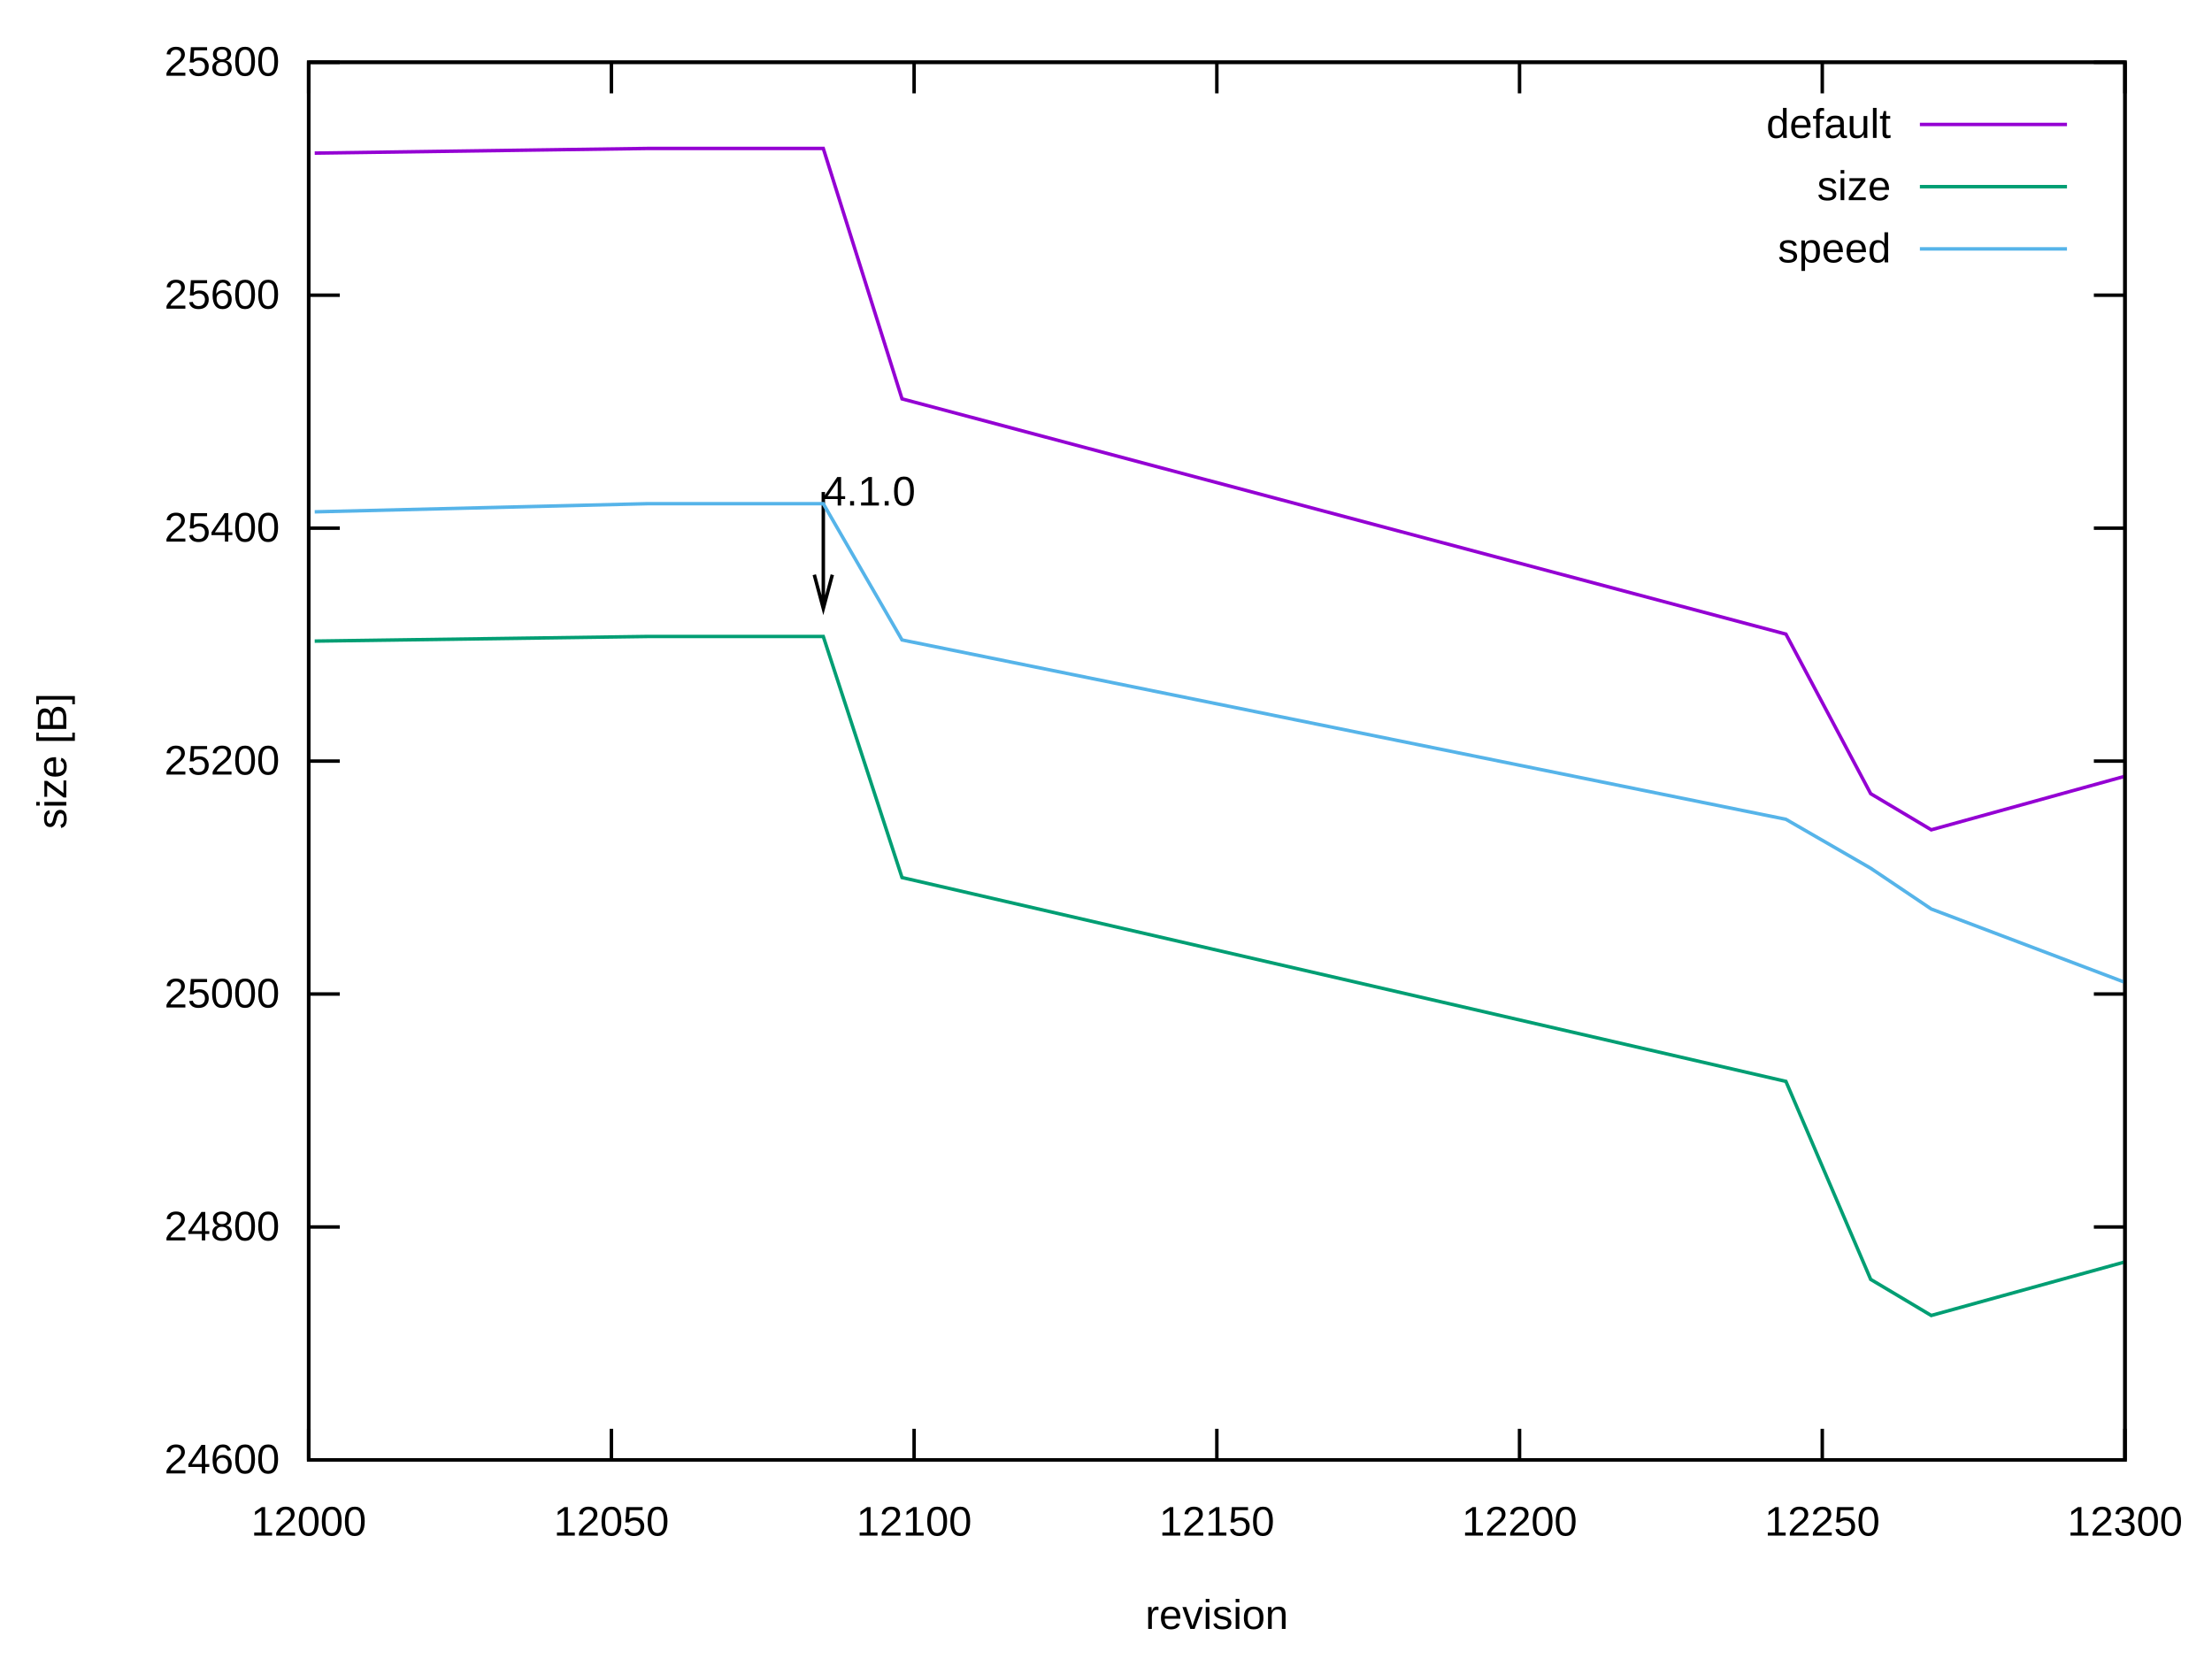
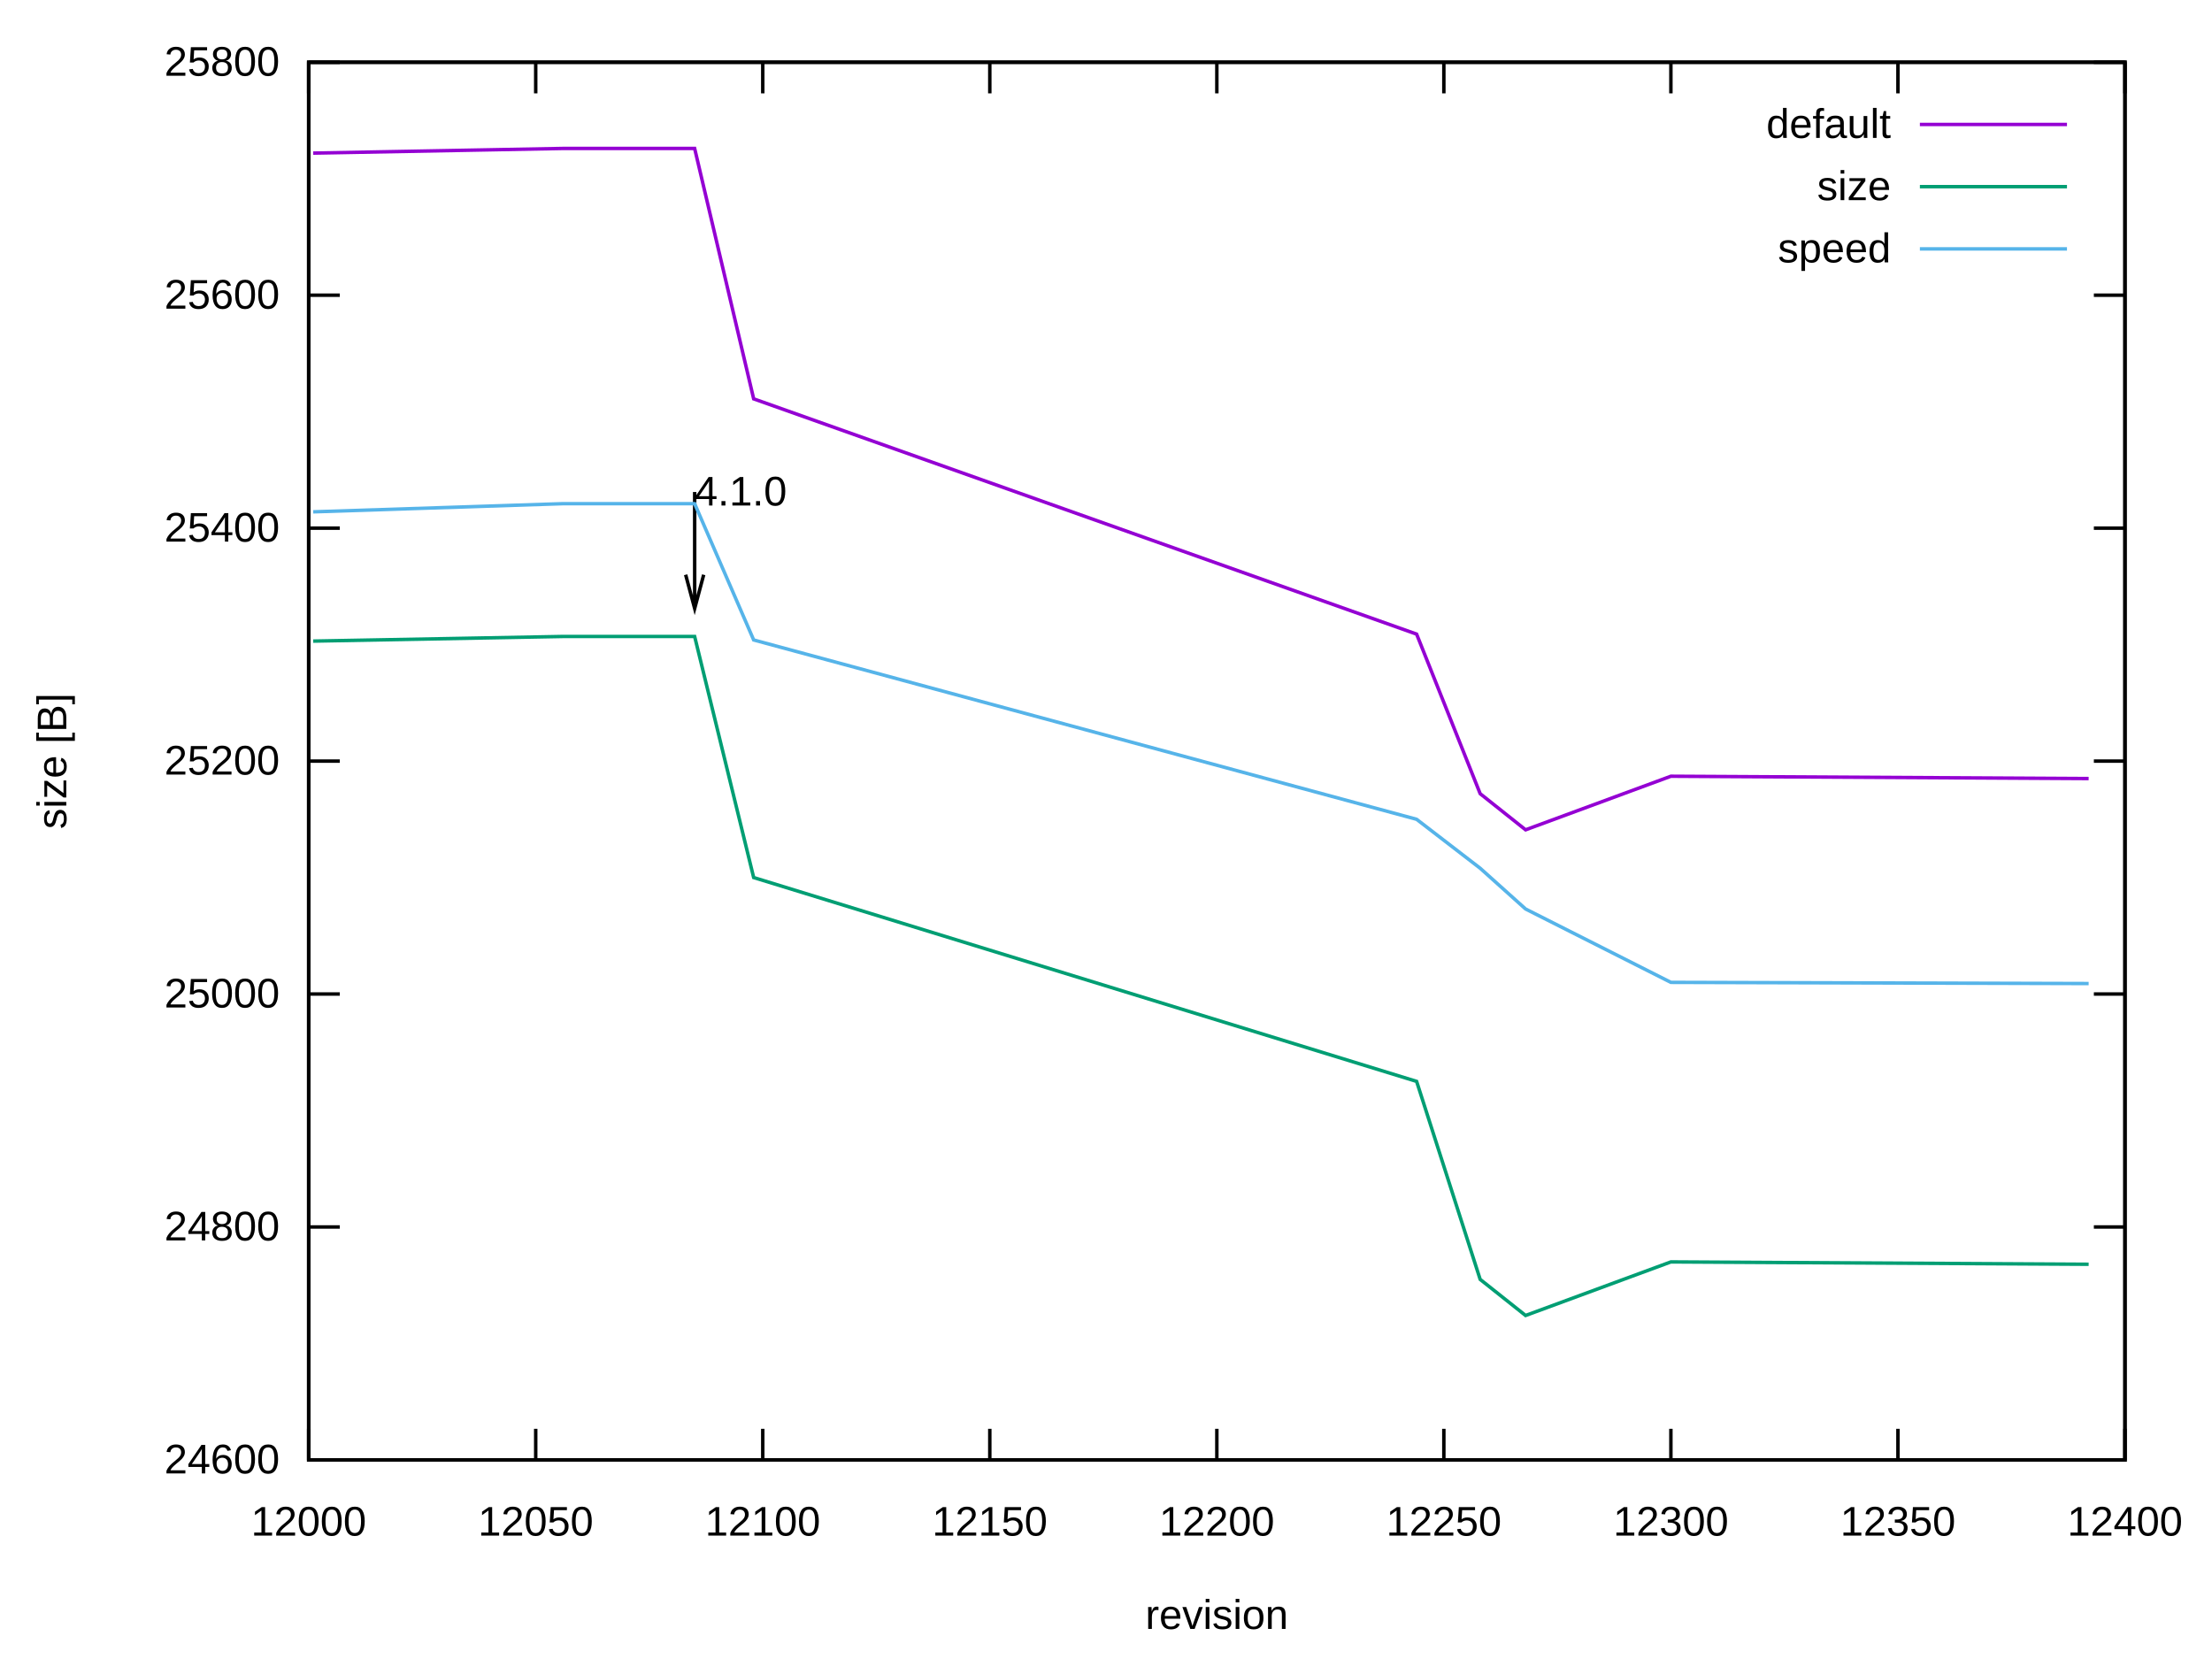
<svg xmlns="http://www.w3.org/2000/svg" xmlns:xlink="http://www.w3.org/1999/xlink" width="640" height="480" viewBox="0 0 640 480">
  <g id="gnuplot_canvas">
    <rect x="0" y="0" width="640" height="480" fill="none" />
    <defs>
      <circle id="gpDot" r="0.5" stroke-width="0.5" stroke="currentColor" />
      <path id="gpPt0" stroke-width="0.222" stroke="currentColor" d="M-1,0 h2 M0,-1 v2" />
      <path id="gpPt1" stroke-width="0.222" stroke="currentColor" d="M-1,-1 L1,1 M1,-1 L-1,1" />
      <path id="gpPt2" stroke-width="0.222" stroke="currentColor" d="M-1,0 L1,0 M0,-1 L0,1 M-1,-1 L1,1 M-1,1 L1,-1" />
      <rect id="gpPt3" stroke-width="0.222" stroke="currentColor" x="-1" y="-1" width="2" height="2" />
      <rect id="gpPt4" stroke-width="0.222" stroke="currentColor" fill="currentColor" x="-1" y="-1" width="2" height="2" />
      <circle id="gpPt5" stroke-width="0.222" stroke="currentColor" cx="0" cy="0" r="1" />
      <use xlink:href="#gpPt5" id="gpPt6" fill="currentColor" stroke="none" />
      <path id="gpPt7" stroke-width="0.222" stroke="currentColor" d="M0,-1.33 L-1.33,0.67 L1.33,0.67 z" />
      <use xlink:href="#gpPt7" id="gpPt8" fill="currentColor" stroke="none" />
      <use xlink:href="#gpPt7" id="gpPt9" stroke="currentColor" transform="rotate(180)" />
      <use xlink:href="#gpPt9" id="gpPt10" fill="currentColor" stroke="none" />
      <use xlink:href="#gpPt3" id="gpPt11" stroke="currentColor" transform="rotate(45)" />
      <use xlink:href="#gpPt11" id="gpPt12" fill="currentColor" stroke="none" />
      <path id="gpPt13" stroke-width="0.222" stroke="currentColor" d="M0,1.330 L1.265,0.411 L0.782,-1.067 L-0.782,-1.076 L-1.265,0.411 z" />
      <use xlink:href="#gpPt13" id="gpPt14" fill="currentColor" stroke="none" />
      <filter id="textbox" filterUnits="objectBoundingBox" x="0" y="0" height="1" width="1">
        <feFlood flood-color="white" flood-opacity="1" result="bgnd" />
        <feComposite in="SourceGraphic" in2="bgnd" operator="atop" />
      </filter>
      <filter id="greybox" filterUnits="objectBoundingBox" x="0" y="0" height="1" width="1">
        <feFlood flood-color="lightgrey" flood-opacity="1" result="grey" />
        <feComposite in="SourceGraphic" in2="grey" operator="atop" />
      </filter>
    </defs>
    <g fill="none" color="white" stroke="currentColor" stroke-width="1.00" stroke-linecap="butt" stroke-linejoin="miter">
</g>
    <g fill="none" color="black" stroke="currentColor" stroke-width="1.00" stroke-linecap="butt" stroke-linejoin="miter">
      <path stroke="black" d="M89.31,422.40 L98.31,422.40 M614.82,422.40 L605.82,422.40  " />
      <g transform="translate(80.92,426.30)" stroke="none" fill="black" font-family="Arial" font-size="12.00" text-anchor="end">
        <text>
          <tspan font-family="Arial"> 24600</tspan>
        </text>
      </g>
    </g>
    <g fill="none" color="black" stroke="currentColor" stroke-width="1.00" stroke-linecap="butt" stroke-linejoin="miter">
      <path stroke="black" d="M89.31,355.00 L98.31,355.00 M614.82,355.00 L605.82,355.00  " />
      <g transform="translate(80.92,358.90)" stroke="none" fill="black" font-family="Arial" font-size="12.00" text-anchor="end">
        <text>
          <tspan font-family="Arial"> 24800</tspan>
        </text>
      </g>
    </g>
    <g fill="none" color="black" stroke="currentColor" stroke-width="1.00" stroke-linecap="butt" stroke-linejoin="miter">
      <path stroke="black" d="M89.31,287.60 L98.31,287.60 M614.82,287.60 L605.82,287.60  " />
      <g transform="translate(80.92,291.50)" stroke="none" fill="black" font-family="Arial" font-size="12.00" text-anchor="end">
        <text>
          <tspan font-family="Arial"> 25000</tspan>
        </text>
      </g>
    </g>
    <g fill="none" color="black" stroke="currentColor" stroke-width="1.00" stroke-linecap="butt" stroke-linejoin="miter">
      <path stroke="black" d="M89.31,220.21 L98.31,220.21 M614.82,220.21 L605.82,220.21  " />
      <g transform="translate(80.92,224.11)" stroke="none" fill="black" font-family="Arial" font-size="12.00" text-anchor="end">
        <text>
          <tspan font-family="Arial"> 25200</tspan>
        </text>
      </g>
    </g>
    <g fill="none" color="black" stroke="currentColor" stroke-width="1.00" stroke-linecap="butt" stroke-linejoin="miter">
      <path stroke="black" d="M89.31,152.81 L98.31,152.81 M614.82,152.81 L605.82,152.81  " />
      <g transform="translate(80.92,156.71)" stroke="none" fill="black" font-family="Arial" font-size="12.00" text-anchor="end">
        <text>
          <tspan font-family="Arial"> 25400</tspan>
        </text>
      </g>
    </g>
    <g fill="none" color="black" stroke="currentColor" stroke-width="1.00" stroke-linecap="butt" stroke-linejoin="miter">
      <path stroke="black" d="M89.31,85.41 L98.31,85.41 M614.82,85.41 L605.82,85.41  " />
      <g transform="translate(80.92,89.31)" stroke="none" fill="black" font-family="Arial" font-size="12.00" text-anchor="end">
        <text>
          <tspan font-family="Arial"> 25600</tspan>
        </text>
      </g>
    </g>
    <g fill="none" color="black" stroke="currentColor" stroke-width="1.00" stroke-linecap="butt" stroke-linejoin="miter">
      <path stroke="black" d="M89.31,18.01 L98.31,18.01 M614.82,18.01 L605.82,18.01  " />
      <g transform="translate(80.92,21.91)" stroke="none" fill="black" font-family="Arial" font-size="12.00" text-anchor="end">
        <text>
          <tspan font-family="Arial"> 25800</tspan>
        </text>
      </g>
    </g>
    <g fill="none" color="black" stroke="currentColor" stroke-width="1.00" stroke-linecap="butt" stroke-linejoin="miter">
      <path stroke="black" d="M89.31,422.40 L89.31,413.40 M89.31,18.01 L89.31,27.01  " />
      <g transform="translate(89.31,444.30)" stroke="none" fill="black" font-family="Arial" font-size="12.00" text-anchor="middle">
        <text>
          <tspan font-family="Arial"> 12000</tspan>
        </text>
      </g>
    </g>
    <g fill="none" color="black" stroke="currentColor" stroke-width="1.00" stroke-linecap="butt" stroke-linejoin="miter">
-       <path stroke="black" d="M176.90,422.40 L176.90,413.40 M176.90,18.01 L176.90,27.01  " />
-       <g transform="translate(176.90,444.30)" stroke="none" fill="black" font-family="Arial" font-size="12.00" text-anchor="middle">
+       <path stroke="black" d="M155.00,422.40 L155.00,413.40 M155.00,18.01 L155.00,27.01  " />
+       <g transform="translate(155.00,444.30)" stroke="none" fill="black" font-family="Arial" font-size="12.00" text-anchor="middle">
        <text>
          <tspan font-family="Arial"> 12050</tspan>
        </text>
      </g>
    </g>
    <g fill="none" color="black" stroke="currentColor" stroke-width="1.00" stroke-linecap="butt" stroke-linejoin="miter">
-       <path stroke="black" d="M264.48,422.40 L264.48,413.40 M264.48,18.01 L264.48,27.01  " />
-       <g transform="translate(264.48,444.30)" stroke="none" fill="black" font-family="Arial" font-size="12.00" text-anchor="middle">
+       <path stroke="black" d="M220.69,422.40 L220.69,413.40 M220.69,18.01 L220.69,27.01  " />
+       <g transform="translate(220.69,444.30)" stroke="none" fill="black" font-family="Arial" font-size="12.00" text-anchor="middle">
        <text>
          <tspan font-family="Arial"> 12100</tspan>
+         </text>
+       </g>
+     </g>
+     <g fill="none" color="black" stroke="currentColor" stroke-width="1.00" stroke-linecap="butt" stroke-linejoin="miter">
+       <path stroke="black" d="M286.38,422.40 L286.38,413.40 M286.38,18.01 L286.38,27.01  " />
+       <g transform="translate(286.38,444.30)" stroke="none" fill="black" font-family="Arial" font-size="12.00" text-anchor="middle">
+         <text>
+           <tspan font-family="Arial"> 12150</tspan>
        </text>
      </g>
    </g>
    <g fill="none" color="black" stroke="currentColor" stroke-width="1.00" stroke-linecap="butt" stroke-linejoin="miter">
      <path stroke="black" d="M352.07,422.40 L352.07,413.40 M352.07,18.01 L352.07,27.01  " />
      <g transform="translate(352.07,444.30)" stroke="none" fill="black" font-family="Arial" font-size="12.00" text-anchor="middle">
        <text>
-           <tspan font-family="Arial"> 12150</tspan>
-         </text>
-       </g>
-     </g>
-     <g fill="none" color="black" stroke="currentColor" stroke-width="1.00" stroke-linecap="butt" stroke-linejoin="miter">
-       <path stroke="black" d="M439.65,422.40 L439.65,413.40 M439.65,18.01 L439.65,27.01  " />
-       <g transform="translate(439.65,444.30)" stroke="none" fill="black" font-family="Arial" font-size="12.00" text-anchor="middle">
-         <text>
          <tspan font-family="Arial"> 12200</tspan>
        </text>
      </g>
    </g>
    <g fill="none" color="black" stroke="currentColor" stroke-width="1.00" stroke-linecap="butt" stroke-linejoin="miter">
-       <path stroke="black" d="M527.24,422.40 L527.24,413.40 M527.24,18.01 L527.24,27.01  " />
-       <g transform="translate(527.24,444.30)" stroke="none" fill="black" font-family="Arial" font-size="12.00" text-anchor="middle">
+       <path stroke="black" d="M417.75,422.40 L417.75,413.40 M417.75,18.01 L417.75,27.01  " />
+       <g transform="translate(417.75,444.30)" stroke="none" fill="black" font-family="Arial" font-size="12.00" text-anchor="middle">
        <text>
          <tspan font-family="Arial"> 12250</tspan>
+         </text>
+       </g>
+     </g>
+     <g fill="none" color="black" stroke="currentColor" stroke-width="1.00" stroke-linecap="butt" stroke-linejoin="miter">
+       <path stroke="black" d="M483.44,422.40 L483.44,413.40 M483.44,18.01 L483.44,27.01  " />
+       <g transform="translate(483.44,444.30)" stroke="none" fill="black" font-family="Arial" font-size="12.00" text-anchor="middle">
+         <text>
+           <tspan font-family="Arial"> 12300</tspan>
+         </text>
+       </g>
+     </g>
+     <g fill="none" color="black" stroke="currentColor" stroke-width="1.00" stroke-linecap="butt" stroke-linejoin="miter">
+       <path stroke="black" d="M549.13,422.40 L549.13,413.40 M549.13,18.01 L549.13,27.01  " />
+       <g transform="translate(549.13,444.30)" stroke="none" fill="black" font-family="Arial" font-size="12.00" text-anchor="middle">
+         <text>
+           <tspan font-family="Arial"> 12350</tspan>
        </text>
      </g>
    </g>
    <g fill="none" color="black" stroke="currentColor" stroke-width="1.00" stroke-linecap="butt" stroke-linejoin="miter">
      <path stroke="black" d="M614.82,422.40 L614.82,413.40 M614.82,18.01 L614.82,27.01  " />
      <g transform="translate(614.82,444.30)" stroke="none" fill="black" font-family="Arial" font-size="12.00" text-anchor="middle">
        <text>
-           <tspan font-family="Arial"> 12300</tspan>
+           <tspan font-family="Arial"> 12400</tspan>
        </text>
      </g>
    </g>
    <g fill="none" color="black" stroke="currentColor" stroke-width="1.00" stroke-linecap="butt" stroke-linejoin="miter">
</g>
    <g fill="none" color="black" stroke="currentColor" stroke-width="1.00" stroke-linecap="butt" stroke-linejoin="miter">
      <path stroke="black" d="M89.31,18.01 L89.31,422.40 L614.82,422.40 L614.82,18.01 L89.31,18.01 Z  " />
-       <g transform="translate(238.20,146.26)" stroke="none" fill="black" font-family="Arial" font-size="12.00" text-anchor="start">
+       <g transform="translate(200.98,146.26)" stroke="none" fill="black" font-family="Arial" font-size="12.00" text-anchor="start">
        <text>
          <tspan font-family="Arial">4.1.0</tspan>
        </text>
      </g>
-       <path stroke="black" d="M235.60,166.29 L238.21,176.05 L240.82,166.29 M238.21,142.35 L238.21,176.05  " />
+       <path stroke="black" d="M198.38,166.29 L200.99,176.05 L203.60,166.29 M200.99,142.35 L200.99,176.05  " />
    </g>
    <g fill="none" color="black" stroke="currentColor" stroke-width="1.00" stroke-linecap="butt" stroke-linejoin="miter">
      <g transform="translate(19.18,220.21) rotate(270)" stroke="none" fill="black" font-family="Arial" font-size="12.00" text-anchor="middle">
        <text>
          <tspan font-family="Arial">size [B]</tspan>
        </text>
      </g>
    </g>
    <g fill="none" color="black" stroke="currentColor" stroke-width="1.00" stroke-linecap="butt" stroke-linejoin="miter">
      <g transform="translate(352.06,471.30)" stroke="none" fill="black" font-family="Arial" font-size="12.00" text-anchor="middle">
        <text>
          <tspan font-family="Arial">revision</tspan>
        </text>
      </g>
    </g>
    <g fill="none" color="black" stroke="currentColor" stroke-width="1.00" stroke-linecap="butt" stroke-linejoin="miter">
</g>
    <g id="gnuplot_plot_1">
      <g fill="none" color="black" stroke="currentColor" stroke-width="1.00" stroke-linecap="butt" stroke-linejoin="miter">
        <g transform="translate(547.09,39.91)" stroke="none" fill="black" font-family="Arial" font-size="12.00" text-anchor="end">
          <text>
            <tspan font-family="Arial">default</tspan>
          </text>
        </g>
      </g>
      <g fill="none" color="black" stroke="currentColor" stroke-width="1.00" stroke-linecap="butt" stroke-linejoin="miter">
-         <path stroke="rgb(148,   0, 211)" d="M555.48,36.01 L598.04,36.01 M91.06,44.30 L187.41,42.95 L238.20,42.95 L260.98,115.40 L516.72,183.47 L541.25,229.64   L558.77,240.09 L614.82,224.59  " />
+         <path stroke="rgb(148,   0, 211)" d="M555.48,36.01 L598.04,36.01 M90.62,44.30 L162.88,42.95 L200.98,42.95 L218.06,115.40 L409.87,183.47 L428.26,229.64   L441.40,240.09 L483.44,224.59 L604.31,225.26  " />
      </g>
    </g>
    <g id="gnuplot_plot_2">
      <g fill="none" color="black" stroke="currentColor" stroke-width="1.00" stroke-linecap="butt" stroke-linejoin="miter">
        <g transform="translate(547.09,57.91)" stroke="none" fill="black" font-family="Arial" font-size="12.00" text-anchor="end">
          <text>
            <tspan font-family="Arial">size</tspan>
          </text>
        </g>
      </g>
      <g fill="none" color="black" stroke="currentColor" stroke-width="1.00" stroke-linecap="butt" stroke-linejoin="miter">
-         <path stroke="rgb(  0, 158, 115)" d="M555.48,54.01 L598.04,54.01 M91.06,185.49 L187.41,184.15 L238.20,184.15 L260.98,253.90 L516.72,312.88 L541.25,370.17   L558.77,380.61 L614.82,365.11  " />
+         <path stroke="rgb(  0, 158, 115)" d="M555.48,54.01 L598.04,54.01 M90.62,185.49 L162.88,184.15 L200.98,184.15 L218.06,253.90 L409.87,312.88 L428.26,370.17   L441.40,380.61 L483.44,365.11 L604.31,365.79  " />
      </g>
    </g>
    <g id="gnuplot_plot_3">
      <g fill="none" color="black" stroke="currentColor" stroke-width="1.00" stroke-linecap="butt" stroke-linejoin="miter">
        <g transform="translate(547.09,75.91)" stroke="none" fill="black" font-family="Arial" font-size="12.00" text-anchor="end">
          <text>
            <tspan font-family="Arial">speed</tspan>
          </text>
        </g>
      </g>
      <g fill="none" color="black" stroke="currentColor" stroke-width="1.00" stroke-linecap="butt" stroke-linejoin="miter">
-         <path stroke="rgb( 86, 180, 233)" d="M555.48,72.01 L598.04,72.01 M91.06,148.09 L187.41,145.73 L238.20,145.73 L260.98,185.16 L516.72,237.05 L541.25,251.21   L558.77,263.00 L614.82,284.23  " />
+         <path stroke="rgb( 86, 180, 233)" d="M555.48,72.01 L598.04,72.01 M90.62,148.09 L162.88,145.73 L200.98,145.73 L218.06,185.16 L409.87,237.05 L428.26,251.21   L441.40,263.00 L483.44,284.23 L604.31,284.57  " />
      </g>
    </g>
    <g fill="none" color="white" stroke="rgb( 86, 180, 233)" stroke-width="2.00" stroke-linecap="butt" stroke-linejoin="miter">
</g>
    <g fill="none" color="black" stroke="currentColor" stroke-width="2.00" stroke-linecap="butt" stroke-linejoin="miter">
</g>
    <g fill="none" color="black" stroke="black" stroke-width="1.00" stroke-linecap="butt" stroke-linejoin="miter">
</g>
    <g fill="none" color="black" stroke="currentColor" stroke-width="1.00" stroke-linecap="butt" stroke-linejoin="miter">
      <path stroke="black" d="M89.31,18.01 L89.31,422.40 L614.82,422.40 L614.82,18.01 L89.31,18.01 Z  " />
    </g>
    <g fill="none" color="black" stroke="currentColor" stroke-width="1.00" stroke-linecap="butt" stroke-linejoin="miter">
</g>
  </g>
</svg>
